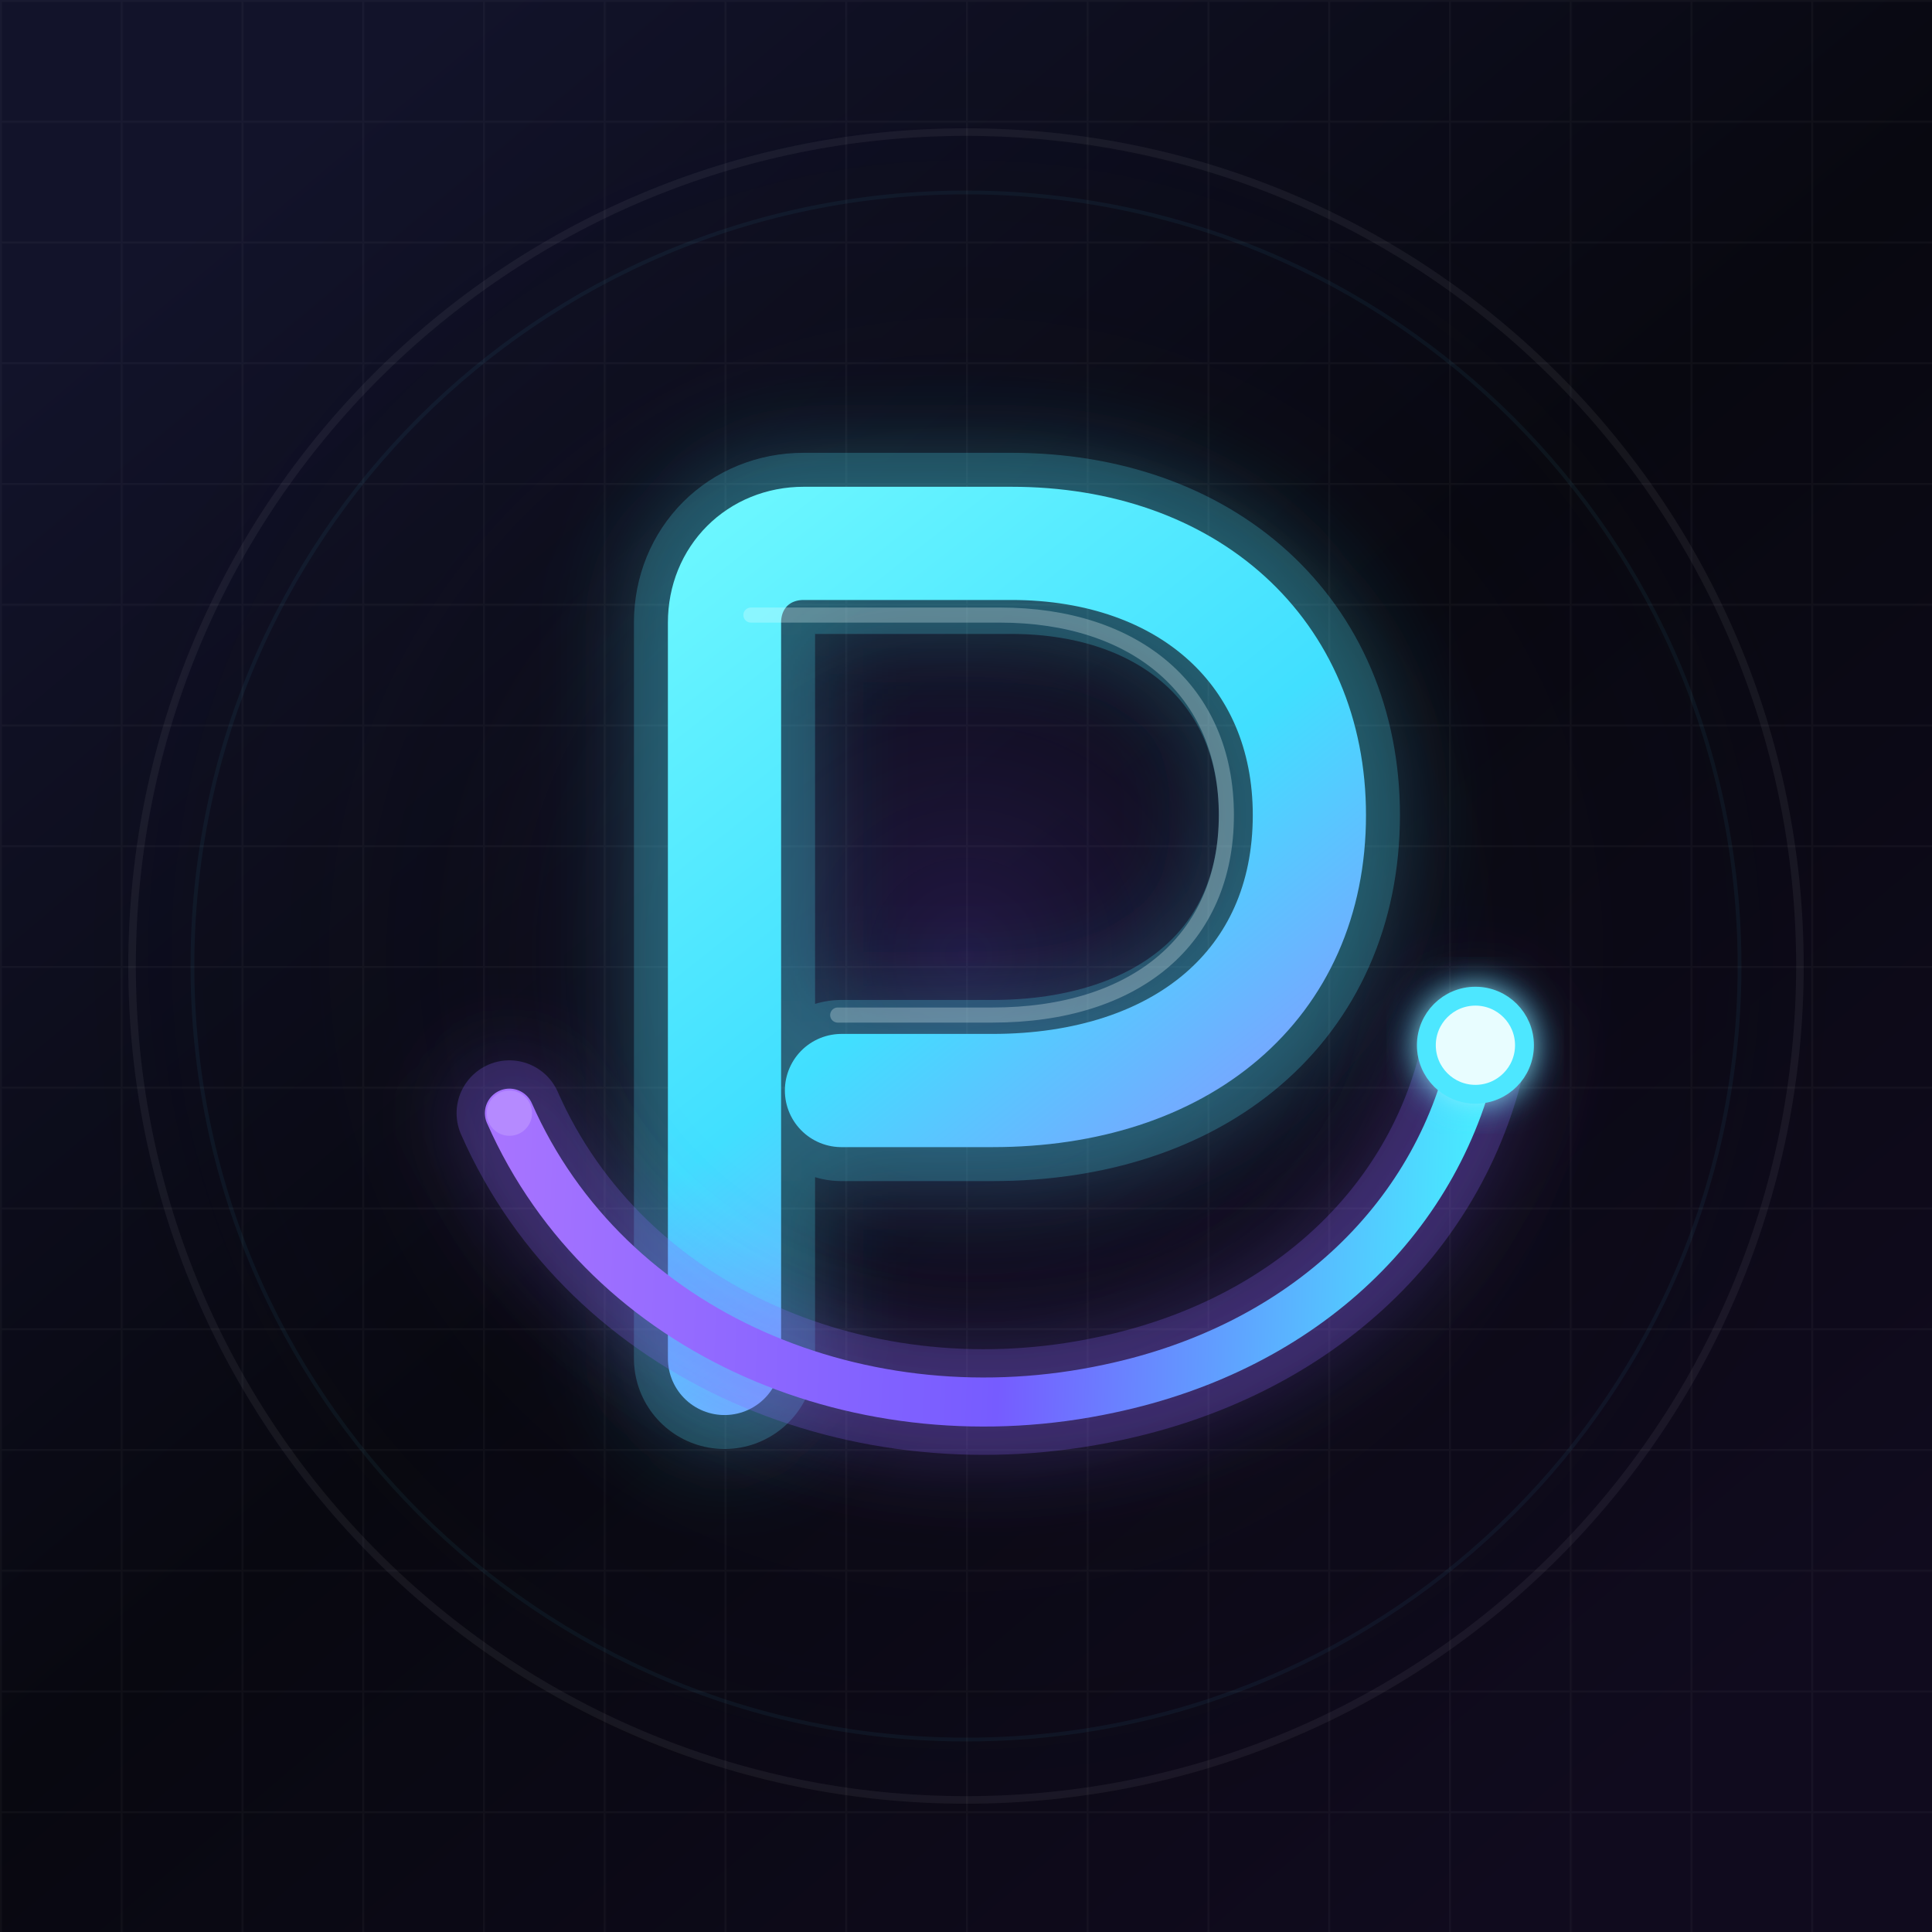
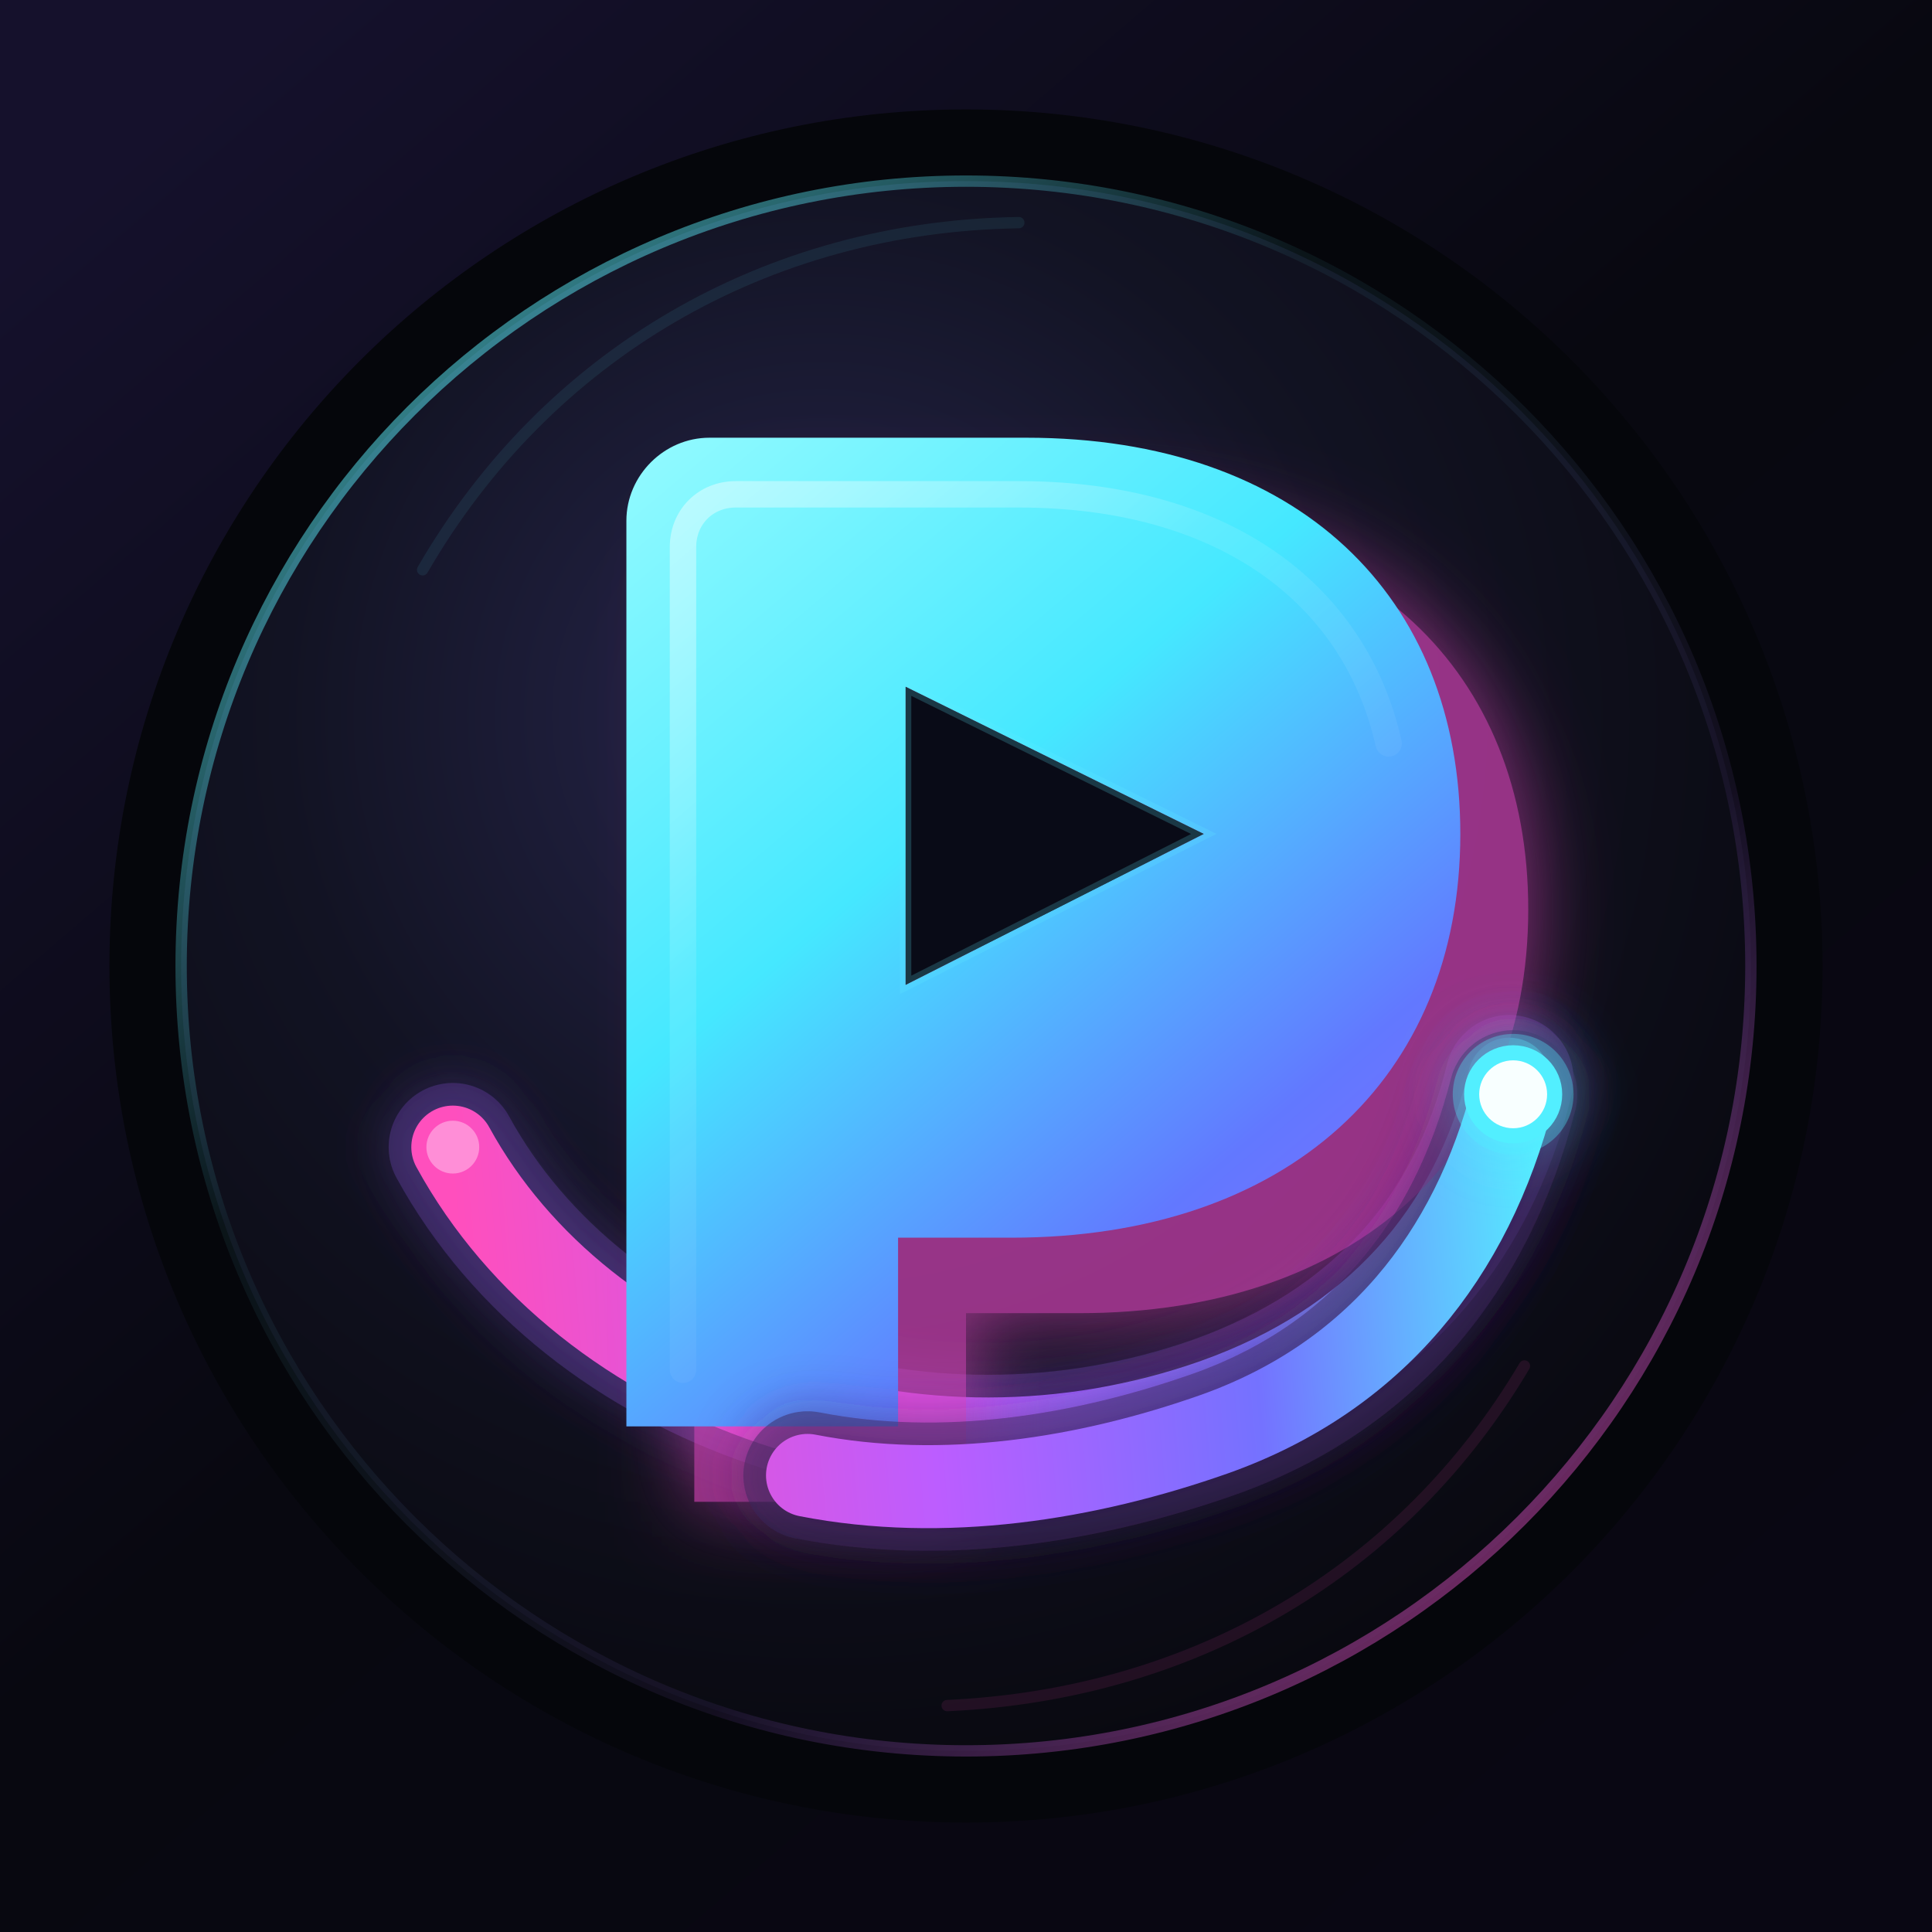
<svg xmlns="http://www.w3.org/2000/svg" width="512" height="512" viewBox="0 0 512 512" role="img" aria-labelledby="title desc">
  <defs>
-     <linearGradient id="background" x1="72" y1="40" x2="438" y2="474" gradientUnits="userSpaceOnUse">
-       <stop offset="0" stop-color="#12132a" />
-       <stop offset="0.5" stop-color="#080810" />
-       <stop offset="1" stop-color="#100b1e" />
+     <linearGradient id="background" x1="54" y1="22" x2="454" y2="488" gradientUnits="userSpaceOnUse">
+       <stop offset="0" stop-color="#15112c" />
+       <stop offset="0.48" stop-color="#080810" />
+       <stop offset="1" stop-color="#090713" />
    </linearGradient>
-     <radialGradient id="aura" cx="0" cy="0" r="1" gradientTransform="translate(256 253) rotate(90) scale(246)" gradientUnits="userSpaceOnUse">
-       <stop offset="0" stop-color="#342267" stop-opacity="0.58" />
-       <stop offset="0.58" stop-color="#11111d" stop-opacity="0.14" />
-       <stop offset="1" stop-color="#080810" stop-opacity="0" />
+     <radialGradient id="token" cx="0" cy="0" r="1" gradientTransform="translate(218 190) rotate(52) scale(284)" gradientUnits="userSpaceOnUse">
+       <stop offset="0" stop-color="#27264d" />
+       <stop offset="0.5" stop-color="#121323" />
+       <stop offset="1" stop-color="#090910" />
    </radialGradient>
-     <linearGradient id="neon" x1="178" y1="144" x2="349" y2="361" gradientUnits="userSpaceOnUse">
-       <stop offset="0" stop-color="#6cf7ff" />
-       <stop offset="0.48" stop-color="#41dfff" />
-       <stop offset="1" stop-color="#a774ff" />
+     <linearGradient id="token-edge" x1="100" y1="82" x2="420" y2="436" gradientUnits="userSpaceOnUse">
+       <stop offset="0" stop-color="#5df3ff" stop-opacity="0.58" />
+       <stop offset="0.32" stop-color="#5df3ff" stop-opacity="0.06" />
+       <stop offset="0.7" stop-color="#a76cff" stop-opacity="0.08" />
+       <stop offset="1" stop-color="#ff4fbd" stop-opacity="0.55" />
    </linearGradient>
-     <linearGradient id="orbit" x1="133" y1="287" x2="391" y2="296" gradientUnits="userSpaceOnUse">
-       <stop offset="0" stop-color="#a774ff" />
-       <stop offset="0.52" stop-color="#765cff" />
-       <stop offset="1" stop-color="#48eaff" />
+     <linearGradient id="mark" x1="166" y1="116" x2="389" y2="380" gradientUnits="userSpaceOnUse">
+       <stop offset="0" stop-color="#94fbff" />
+       <stop offset="0.38" stop-color="#45e8ff" />
+       <stop offset="0.72" stop-color="#6278ff" />
+       <stop offset="1" stop-color="#9067ff" />
    </linearGradient>
-     <pattern id="grid" width="32" height="32" patternUnits="userSpaceOnUse">
-       <path d="M32 0H0V32" fill="none" stroke="#ffffff" stroke-opacity="0.032" stroke-width="1" />
-     </pattern>
-     <filter id="soft-glow" x="-80%" y="-80%" width="260%" height="260%">
-       <feGaussianBlur stdDeviation="12" result="blur" />
+     <linearGradient id="mark-highlight" x1="176" y1="124" x2="342" y2="315" gradientUnits="userSpaceOnUse">
+       <stop stop-color="#ffffff" stop-opacity="0.72" />
+       <stop offset="0.42" stop-color="#ffffff" stop-opacity="0.16" />
+       <stop offset="1" stop-color="#ffffff" stop-opacity="0" />
+     </linearGradient>
+     <linearGradient id="orbit" x1="119" y1="304" x2="407" y2="279" gradientUnits="userSpaceOnUse">
+       <stop offset="0" stop-color="#ff4fbd" />
+       <stop offset="0.42" stop-color="#bc5dff" />
+       <stop offset="0.72" stop-color="#7472ff" />
+       <stop offset="1" stop-color="#55efff" />
+     </linearGradient>
+     <filter id="mark-glow" x="-35%" y="-35%" width="170%" height="170%">
+       <feGaussianBlur stdDeviation="11" result="blur" />
      <feMerge>
        <feMergeNode in="blur" />
        <feMergeNode in="SourceGraphic" />
      </feMerge>
    </filter>
-     <filter id="tight-glow" x="-40%" y="-40%" width="180%" height="180%">
-       <feGaussianBlur stdDeviation="4.5" result="blur" />
+     <filter id="orbit-glow" x="-30%" y="-80%" width="160%" height="260%">
+       <feGaussianBlur stdDeviation="7" result="blur" />
+       <feMerge>
+         <feMergeNode in="blur" />
+         <feMergeNode in="SourceGraphic" />
+       </feMerge>
+     </filter>
+     <filter id="puck-glow" x="-110%" y="-110%" width="320%" height="320%">
+       <feGaussianBlur stdDeviation="8" result="blur" />
      <feMerge>
        <feMergeNode in="blur" />
        <feMergeNode in="SourceGraphic" />
      </feMerge>
    </filter>
  </defs>
  <rect width="512" height="512" fill="url(#background)" />
-   <rect width="512" height="512" fill="url(#aura)" />
-   <rect width="512" height="512" fill="url(#grid)" />
-   <circle cx="256" cy="256" r="221" fill="none" stroke="#ffffff" stroke-opacity="0.055" stroke-width="2" />
-   <circle cx="256" cy="256" r="205" fill="none" stroke="#4de7ff" stroke-opacity="0.055" stroke-width="1" />
-   <g>
-     <path d="M192 360V165C192 153 201 144 213 144H268C315 144 347 173 347 216C347 261 313 289 263 289H223" fill="none" stroke="#4de7ff" stroke-opacity="0.22" stroke-width="48" stroke-linecap="round" stroke-linejoin="round" filter="url(#soft-glow)" />
-     <path d="M192 360V165C192 153 201 144 213 144H268C315 144 347 173 347 216C347 261 313 289 263 289H223" fill="none" stroke="url(#neon)" stroke-width="30" stroke-linecap="round" stroke-linejoin="round" />
-     <path d="M199 163H265C301 163 325 183 325 216C325 249 301 269 263 269H222" fill="none" stroke="#effeff" stroke-opacity="0.28" stroke-width="4" stroke-linecap="round" />
-     <path d="M135 295C161 354 229 382 294 368C346 357 382 322 391 277" fill="none" stroke="#8c65ff" stroke-opacity="0.24" stroke-width="28" stroke-linecap="round" filter="url(#soft-glow)" />
-     <path d="M135 295C161 354 229 382 294 368C346 357 382 322 391 277" fill="none" stroke="url(#orbit)" stroke-width="13" stroke-linecap="round" />
-     <circle cx="391" cy="277" r="13" fill="#e8fdff" stroke="#4de7ff" stroke-width="5" filter="url(#tight-glow)" />
-     <circle cx="135" cy="295" r="6" fill="#b58aff" />
-   </g>
+   <circle cx="256" cy="256" r="218" fill="#05060b" stroke="#05060b" stroke-width="18" />
+   <circle cx="256" cy="256" r="208" fill="url(#token)" stroke="url(#token-edge)" stroke-width="3" />
+   <path d="M112 151C145 94 203 60 270 59" fill="none" stroke="#5df3ff" stroke-opacity="0.08" stroke-width="3" stroke-linecap="round" />
+   <path d="M404 362C372 416 317 449 251 452" fill="none" stroke="#ff4fbd" stroke-opacity="0.1" stroke-width="3" stroke-linecap="round" />
+   <path d="M120 304C155 368 243 399 322 371C364 356 390 327 400 286" fill="none" stroke="#6b47b0" stroke-opacity="0.34" stroke-width="34" stroke-linecap="round" filter="url(#orbit-glow)" />
+   <path d="M120 304C155 368 243 399 322 371C364 356 390 327 400 286" fill="none" stroke="url(#orbit)" stroke-width="22" stroke-linecap="round" />
+   <path d="M176 388V148C176 136 186 126 198 126H282C354 126 397 168 397 231C397 296 351 338 278 338H248V388H176ZM250 192V271L329 231L250 192Z" fill="#e849c5" fill-rule="evenodd" opacity="0.62" transform="translate(8 10)" filter="url(#mark-glow)" />
+   <path d="M166 378V138C166 126 176 116 188 116H272C344 116 387 158 387 221C387 286 341 328 268 328H238V378H166ZM240 182V261L319 221L240 182Z" fill="url(#mark)" fill-rule="evenodd" />
+   <path d="M181 363V145C181 137 187 131 195 131H270C324 131 359 157 368 197" fill="none" stroke="url(#mark-highlight)" stroke-width="7" stroke-linecap="round" opacity="0.64" />
+   <path d="M240 182L319 221L240 261Z" fill="#090b17" stroke="#60efff" stroke-opacity="0.2" stroke-width="3" />
+   <path d="M214 391C250 398 288 392 322 380C364 365 390 333 401 290" fill="none" stroke="#3c245d" stroke-opacity="0.48" stroke-width="34" stroke-linecap="round" filter="url(#orbit-glow)" />
+   <path d="M214 391C250 398 288 392 322 380C364 365 390 333 401 290" fill="none" stroke="url(#orbit)" stroke-width="22" stroke-linecap="round" />
+   <circle cx="401" cy="290" r="16" fill="#52efff" fill-opacity="0.34" filter="url(#puck-glow)" />
+   <circle cx="401" cy="290" r="11" fill="#f8ffff" stroke="#52efff" stroke-width="4" />
+   <circle cx="120" cy="304" r="7" fill="#ff8ed7" />
</svg>
